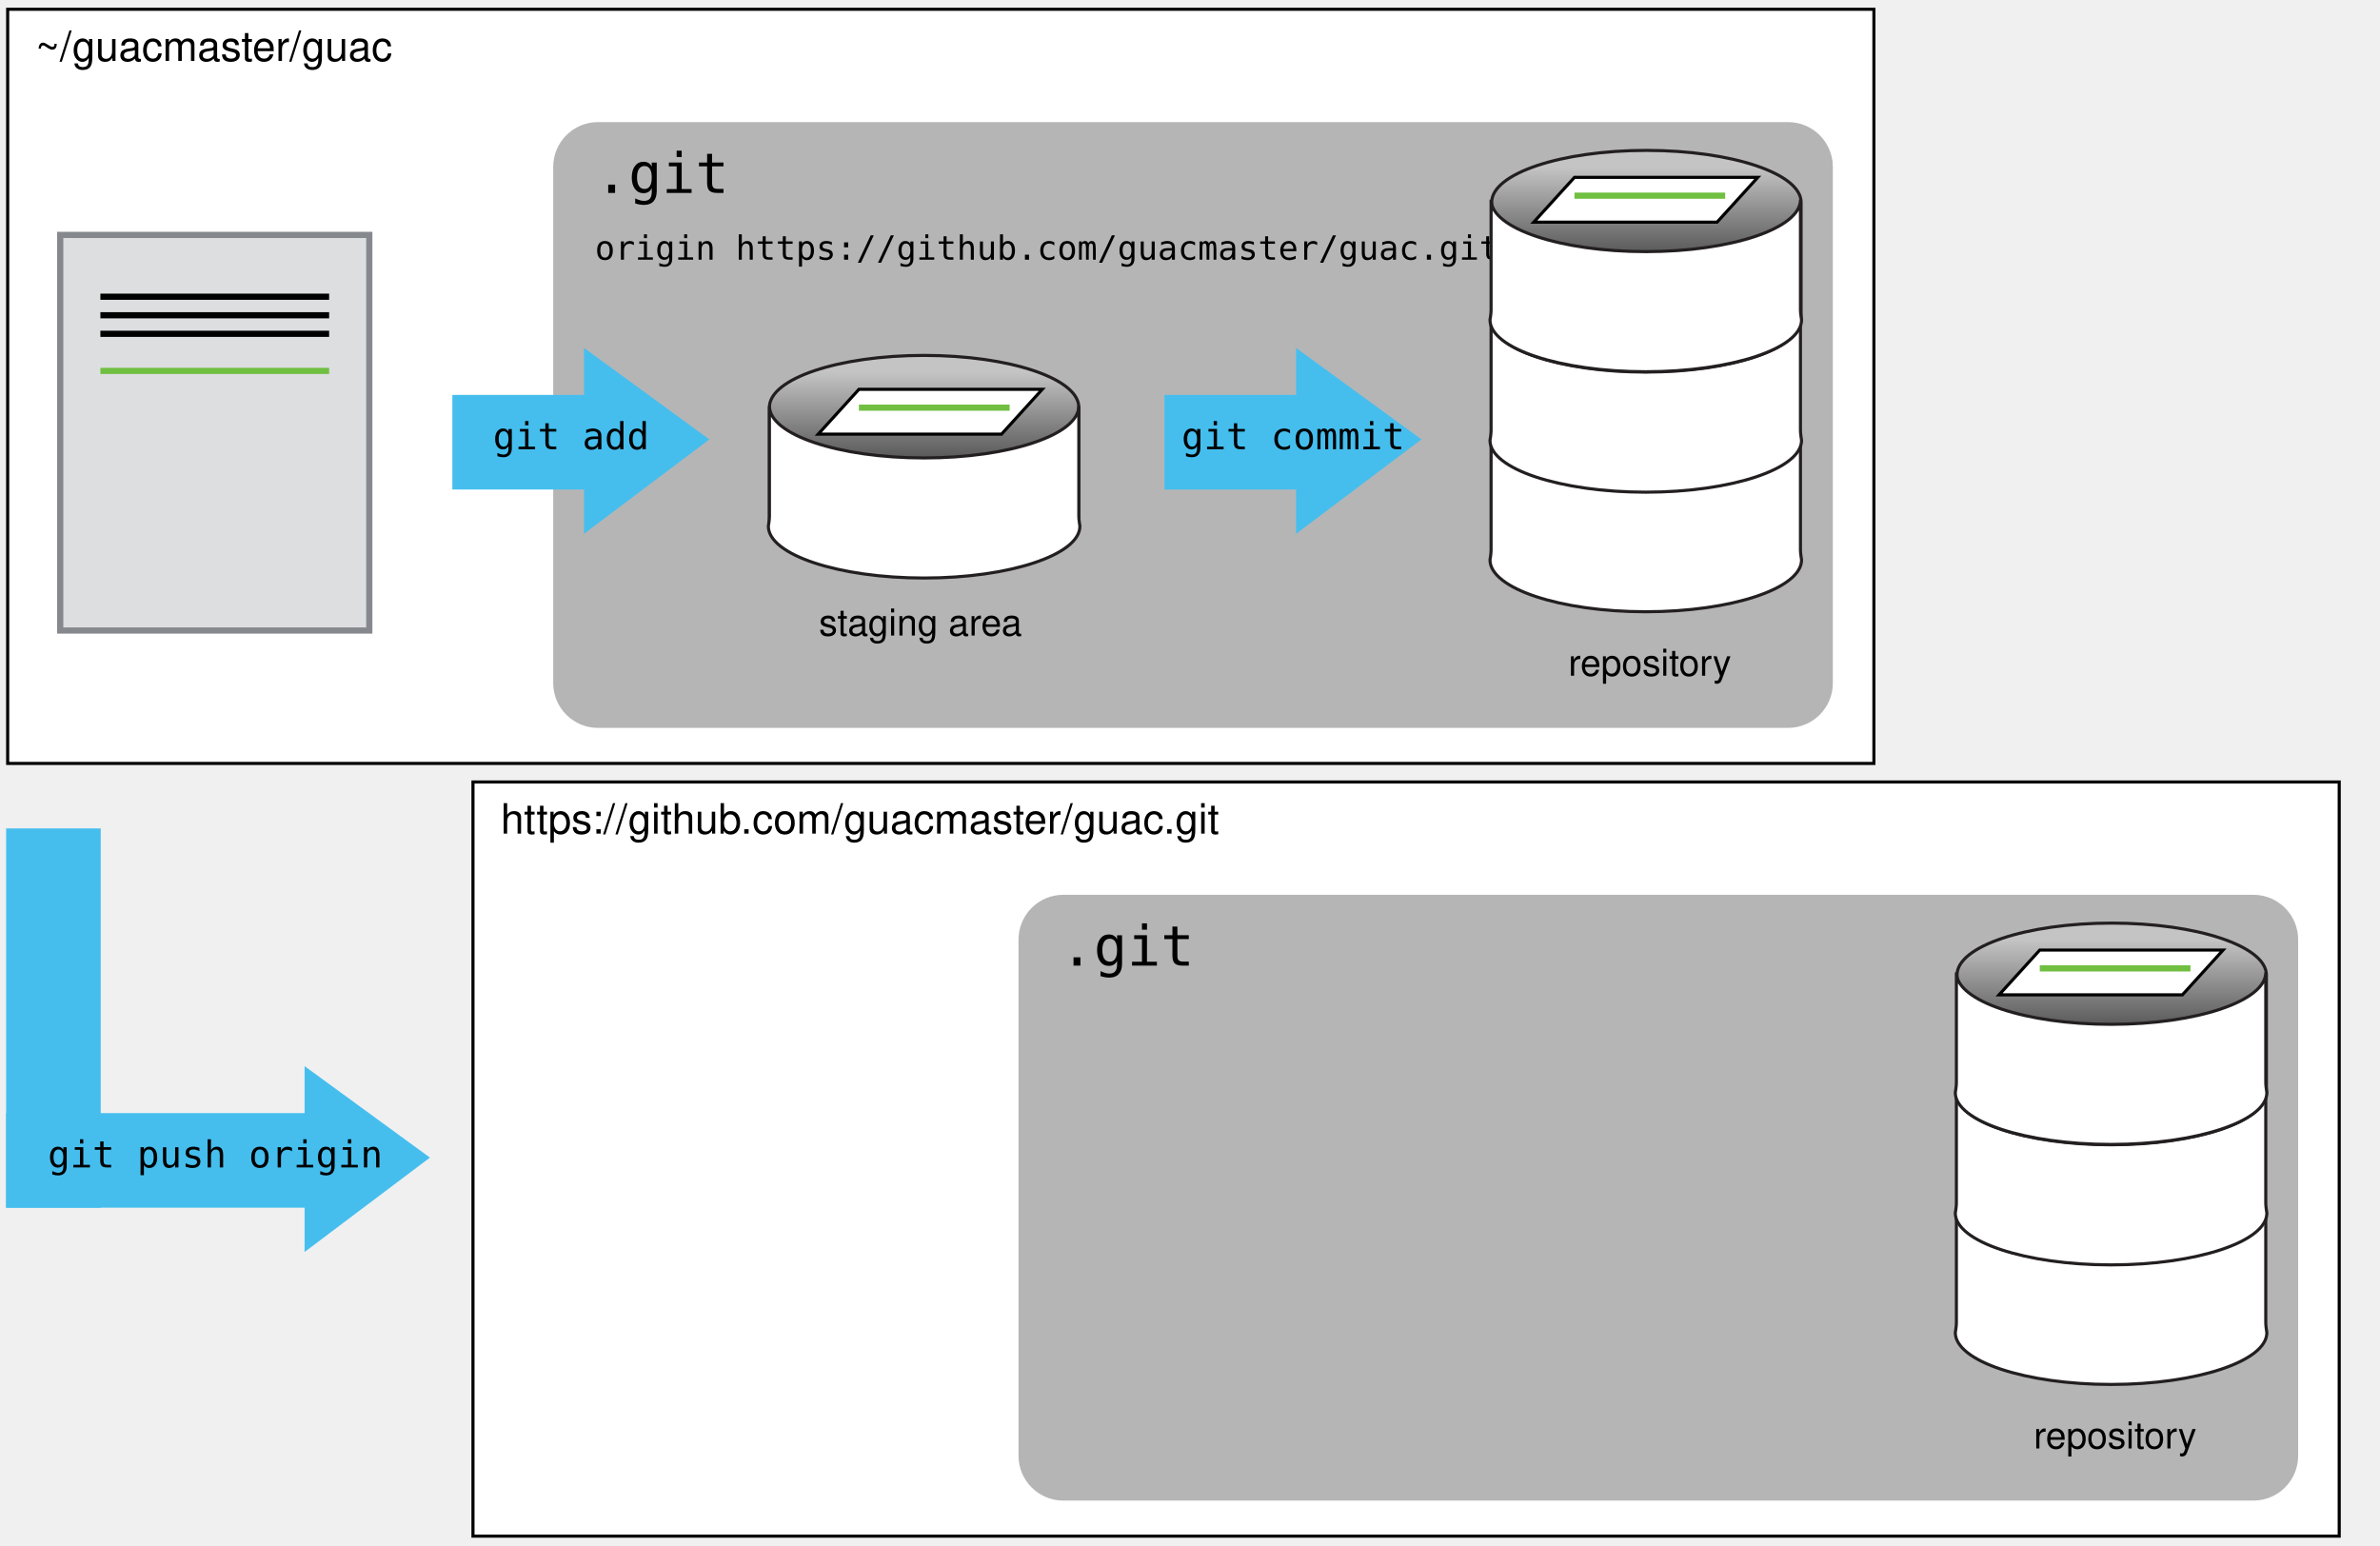
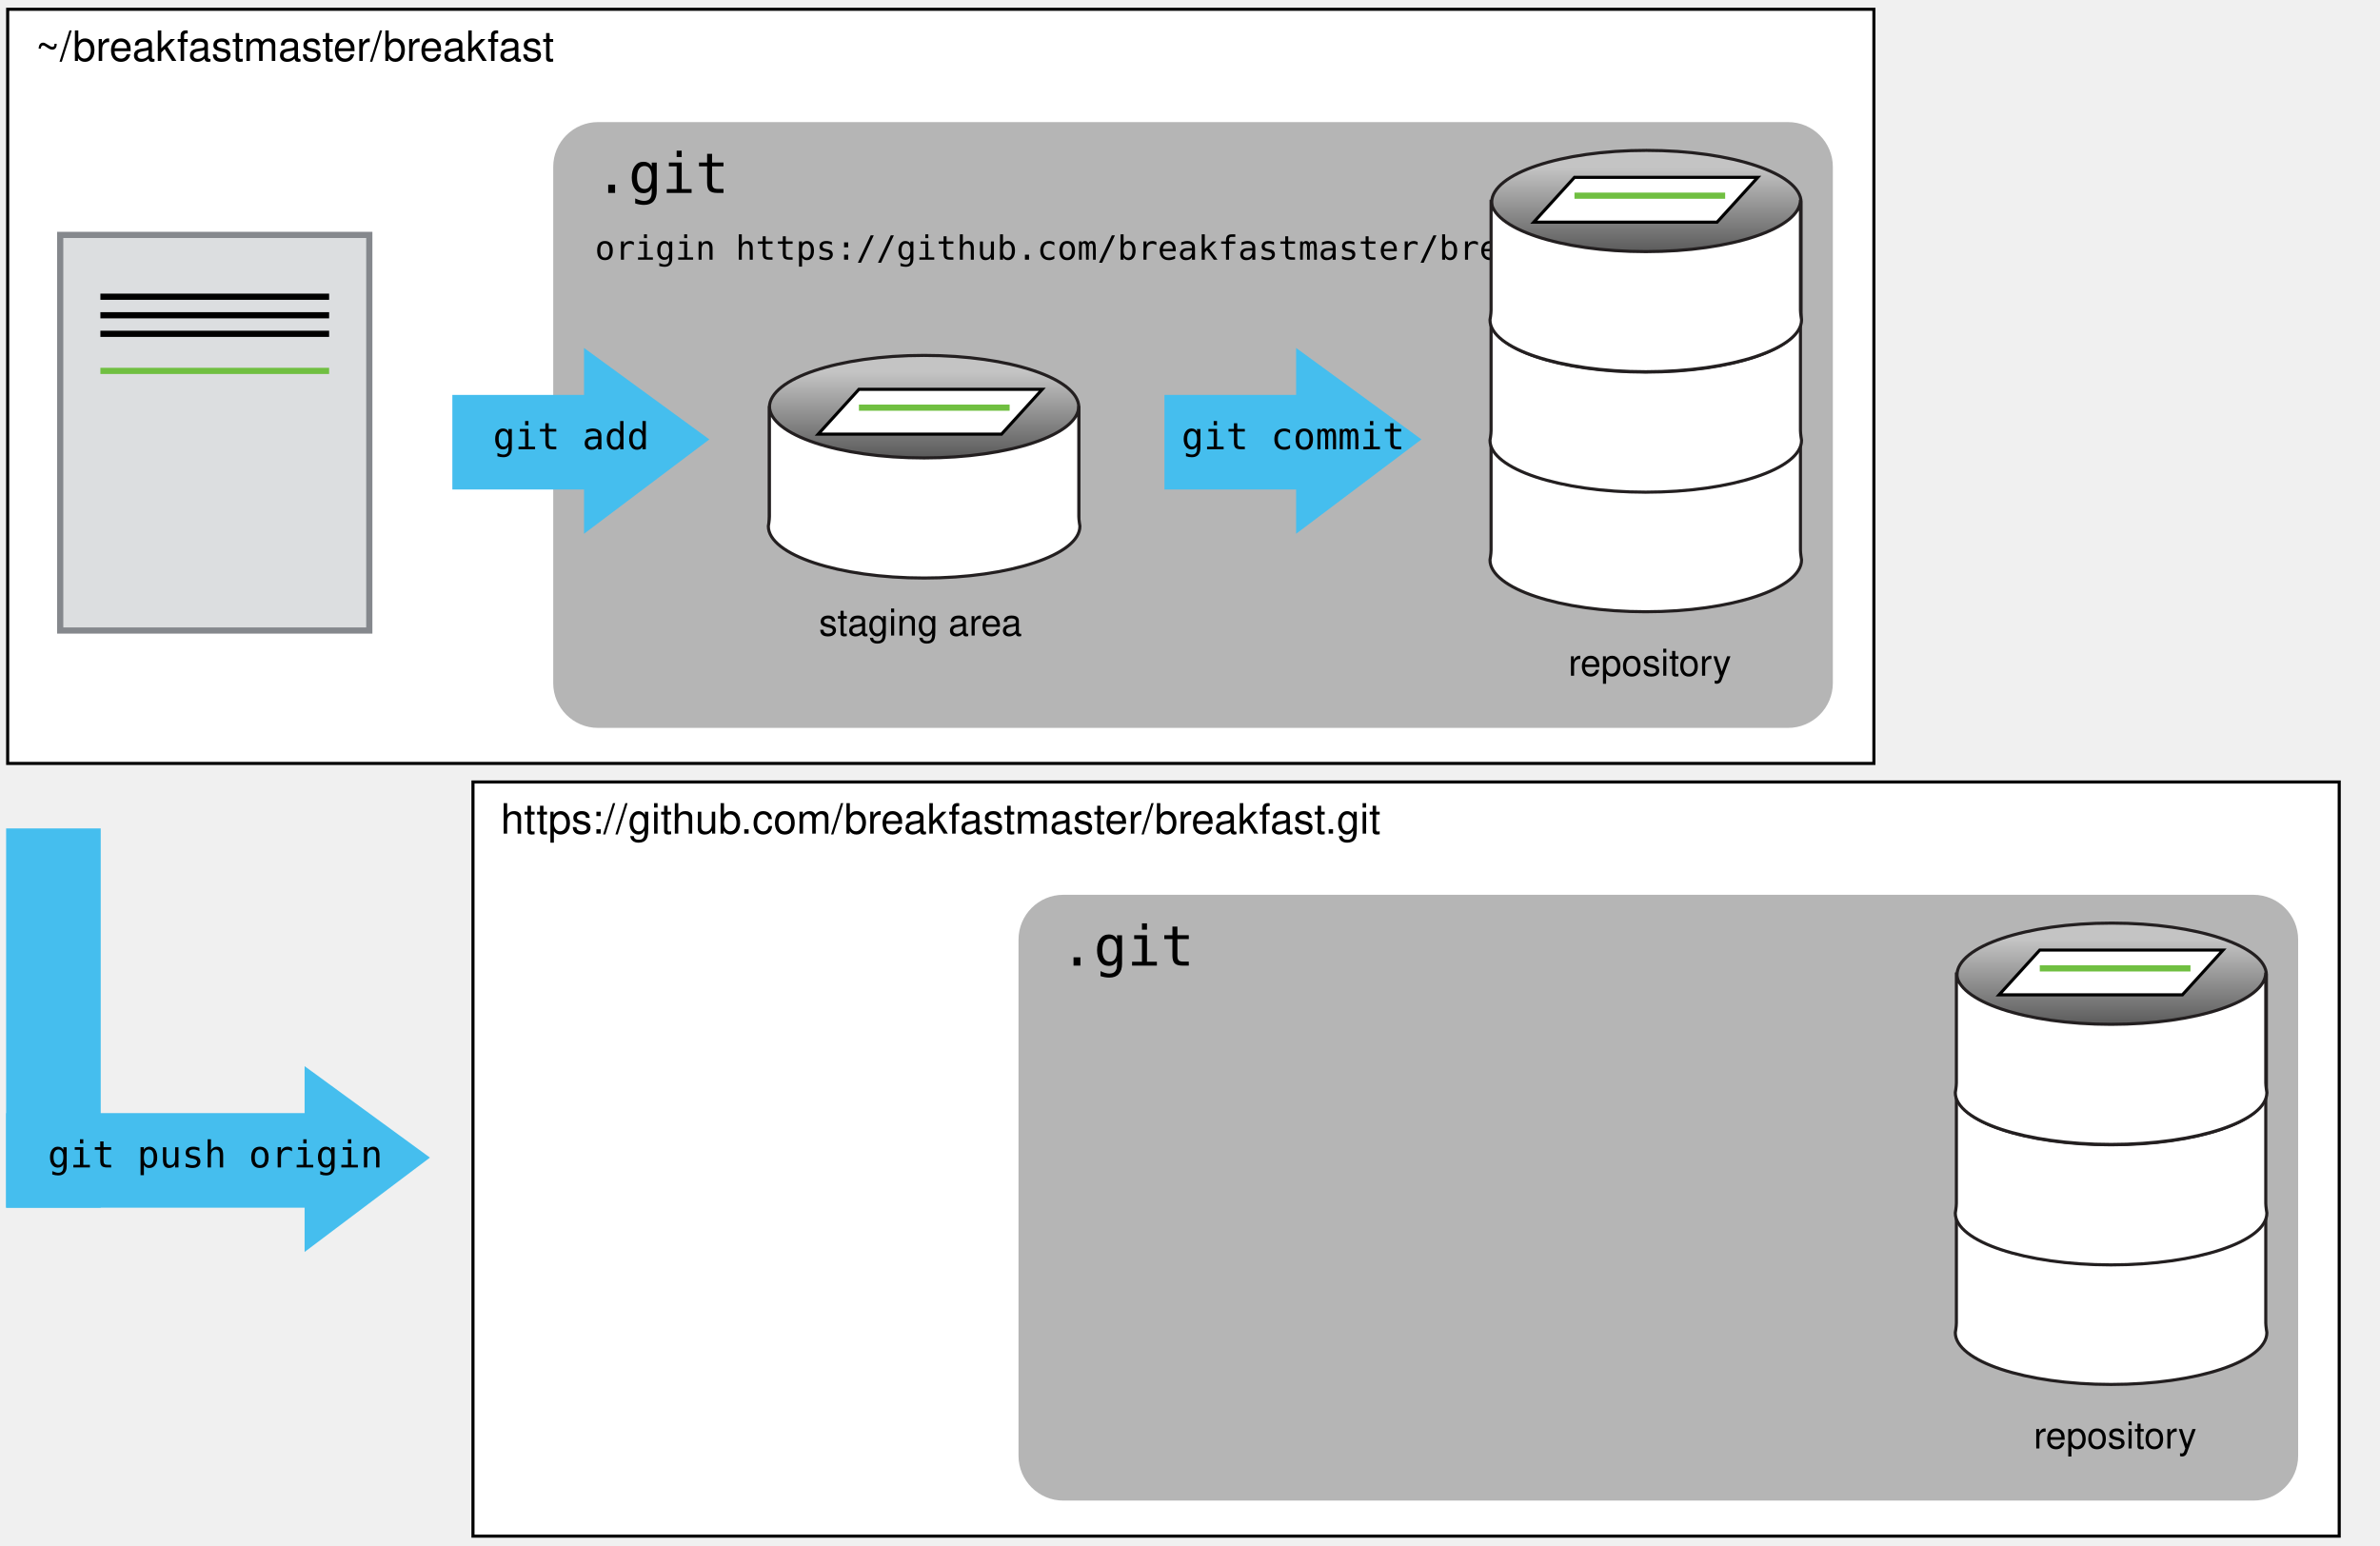
<svg xmlns="http://www.w3.org/2000/svg" xmlns:xlink="http://www.w3.org/1999/xlink" version="1.1" x="0px" y="0px" width="770" height="500" viewBox="0 0 770 500" enable-background="new 0 0 622 452" xml:space="preserve" id="svg4593">
  <defs id="defs4776">
    <linearGradient y2="363.473" x2="480.357" y1="334.872" x1="480.357" gradientUnits="userSpaceOnUse" id="SVGID_1_" gradientTransform="translate(279.4359,-47.97182)">
      <stop id="stop4613" style="stop-color:#C4C4C4" offset="0.098" />
      <stop id="stop4615" style="stop-color:#686868" offset="0.533" />
      <stop id="stop4617" style="stop-color:#000000" offset="1" />
    </linearGradient>
    <linearGradient xlink:href="#SVGID_3_" id="linearGradient5073" gradientUnits="userSpaceOnUse" x1="537.177" y1="57.66" x2="537.177" y2="112.913" />
    <linearGradient xlink:href="#SVGID_3_" id="linearGradient5457" gradientUnits="userSpaceOnUse" x1="537.177" y1="57.66" x2="537.177" y2="112.913" />
  </defs>
  <text xml:space="preserve" style="font-style:normal;font-variant:normal;font-weight:normal;font-stretch:normal;font-size:12px;line-height:125%;font-family:Monospace;-inkscape-font-specification:Monospace;text-align:start;letter-spacing:0px;word-spacing:0px;writing-mode:lr-tb;text-anchor:start;fill:#000000;fill-opacity:1;stroke:none;stroke-width:1px;stroke-linecap:butt;stroke-linejoin:miter;stroke-opacity:1" x="722.672" y="35.341" id="text4930">
    <tspan id="tspan4932" x="722.672" y="35.341" />
  </text>
  <g id="g5357" transform="translate(-4.520231,-9)">
    <g id="g5130">
      <rect style="fill:#ffffff;stroke:#000000;stroke-miterlimit:10" id="rect4596" height="244" width="603.785" stroke-miterlimit="10" y="12" x="7" />
      <g id="Layer_5">
        <g id="g4654">
          <path stroke-miterlimit="10" d="m 598,63 c 0,-8.284 -6.716,-15 -15,-15 l -385,0 c -8.284,0 -15,6.716 -15,15 l 0,167 c 0,8.284 6.716,15 15,15 l 385,0 c 8.284,0 15,-6.716 15,-15 l 0,-167 z" id="path4656" style="fill:#b5b5b5;stroke:#ffffff;stroke-miterlimit:10" />
          <rect x="197" y="59" width="425" height="70.269" id="rect4658" style="fill:none" />
          <text transform="translate(197,71.4199)" id="text4660">
            <tspan x="0" y="0" font-size="18" id="tspan4662" style="font-size:18px;font-family:Consolas">.git</tspan>
-             <tspan x="0" y="21.6" font-size="10.8" id="tspan4664" style="font-size:10.8px;font-family:Consolas">origin https://github.com/guacmaster/guac.git</tspan>
+             <tspan x="0" y="21.6" font-size="10.8" id="tspan4664" style="font-size:10.8px;font-family:Consolas">origin https://github.com/breakfastmaster/breakfast.git</tspan>
          </text>
        </g>
        <rect x="16" y="19" width="195.585" height="24.449" id="rect4666" style="fill:none" />
-         <text transform="translate(16,28.707)" font-size="13.5" id="text4668" style="font-size:13.5px;font-family:Helvetica">~/guacmaster/guac</text>
+         <text transform="translate(16,28.707)" font-size="13.5" id="text4668" style="font-size:13.5px;font-family:Helvetica">~/breakfastmaster/breakfast</text>
      </g>
      <g id="Layer_1">
        <g id="g4721">
          <rect x="24" y="85" width="100" height="128" id="rect4723" style="fill:#dcdee0" />
          <rect x="24" y="85" width="100" height="128" id="rect4725" style="fill:none;stroke:#85888d;stroke-width:2" />
          <line x1="37" y1="105" x2="111" y2="105" id="line4727" style="fill:none;stroke:#000000;stroke-width:2" />
          <line x1="37" y1="111" x2="111" y2="111" id="line4729" style="fill:none;stroke:#000000;stroke-width:2" />
          <line x1="37" y1="117" x2="111" y2="117" id="line4731" style="fill:none;stroke:#000000;stroke-width:2" />
          <line x1="37" y1="129" x2="111" y2="129" id="line4733" style="fill:none;stroke:#70bf41;stroke-width:2" />
        </g>
      </g>
      <rect style="fill:none" id="rect4742" height="14" width="52.743" y="146.069" x="164" />
      <g id="g5114">
        <g id="g4736">
          <rect x="150.871" y="136.768" width="45.956" height="30.604" id="rect4738" style="fill:#45beee" />
          <polygon points="193.467,181.695 234.02,151.163 193.467,121.571 " id="polygon4740" style="fill:#45beee" />
        </g>
        <text y="154.35" x="164" font-size="12" id="text4744" style="font-size:12px;font-family:Consolas">git add</text>
      </g>
      <rect style="fill:none" id="rect4752" height="14" width="85.542" y="146.069" x="376.98" />
      <g id="g5108">
        <g id="g4746">
          <rect x="381.251" y="136.768" width="45.956" height="30.604" id="rect4748" style="fill:#45beee" />
          <polygon points="423.847,181.695 464.399,151.163 423.847,121.571 " id="polygon4750" style="fill:#45beee" />
        </g>
        <text y="154.35" x="386.764" font-size="12" id="text4754" style="font-size:12px;font-family:Consolas">git commit</text>
      </g>
      <rect style="fill:none" id="rect4766" height="17" width="147" y="206" x="229" />
      <g id="g5093">
        <g id="Layer_3">
          <g id="g4671">
            <linearGradient y2="179.235" x2="303.499" y1="123.986" x1="303.499" gradientUnits="userSpaceOnUse" id="SVGID_2_">
              <stop id="stop4674" style="stop-color:#C4C4C4" offset="0.098" />
              <stop id="stop4676" style="stop-color:#686868" offset="0.533" />
              <stop id="stop4678" style="stop-color:#000000" offset="1" />
            </linearGradient>
            <path id="path4680" d="m 253.453,178.205 c 0,-9.264 22.404,-16.777 50.047,-16.777 27.643,0 50.045,7.514 50.045,16.777 l 0,1.029 c 0,0 0,-2.115 0,-3.117 0,-1.007 0,-35.745 0,-35.745 l 0,0.394 c 0,-9.27 -22.402,-16.78 -50.045,-16.78 -27.643,0 -50.047,7.51 -50.047,16.78 l 0,-0.394 c 0,0 0,34.519 0,35.733 0,1.205 0,3.129 0,3.129 l 0,-1.029 z" stroke-miterlimit="10" style="fill:url(#SVGID_2_);stroke:#231f20;stroke-miterlimit:10" />
            <g id="g4682">
              <path id="path4684" d="m 353.545,140.373 c 0,0 0,34.738 0,35.745 0,1.002 0.355,3.117 0.355,3.117 0,9.27 -22.758,16.779 -50.4,16.779 -27.642,0 -50.4,-7.51 -50.4,-16.779 0,0 0.354,-1.924 0.354,-3.129 0,-1.214 0,-35.733 0,-35.733 0,9.274 22.404,16.785 50.047,16.785 27.643,0 50.044,-7.511 50.044,-16.785 z" stroke-miterlimit="10" style="fill:#ffffff;stroke:#231f20;stroke-miterlimit:10" />
            </g>
          </g>
          <g id="g4686">
            <polygon id="polygon4688" points="341.719,134.965 282.411,134.965 269.235,149.459 328.542,149.459 " stroke-miterlimit="10" style="fill:#ffffff;stroke:#000000;stroke-miterlimit:10" />
            <line id="line4690" y2="140.894" x2="331.165" y1="140.894" x1="282.411" style="fill:none;stroke:#70bf41;stroke-width:2" />
          </g>
        </g>
        <text y="214.628" x="269.477" font-size="12" id="text4768" style="font-size:12px;font-family:Helvetica">staging area</text>
      </g>
      <rect style="fill:none" id="rect4770" height="17" width="147" y="219" x="464.785" />
      <g id="g5075">
        <g id="Layer_4">
          <linearGradient y2="112.913" x2="537.177" y1="57.66" x1="537.177" gradientUnits="userSpaceOnUse" id="SVGID_3_">
            <stop id="stop4694" style="stop-color:#C4C4C4" offset="0.098" />
            <stop id="stop4696" style="stop-color:#686868" offset="0.533" />
            <stop id="stop4698" style="stop-color:#000000" offset="1" />
          </linearGradient>
          <path id="path4700" d="m 487.13,111.882 c 0,-9.268 22.407,-16.781 50.047,-16.781 27.641,0 50.047,7.513 50.047,16.781 l 0,1.03 c 0,0 0,-2.118 0,-3.121 0,-1.003 0,-35.739 0,-35.739 l 0,0.388 c 0,-9.268 -22.406,-16.781 -50.047,-16.781 -27.64,0 -50.047,7.513 -50.047,16.781 l 0,-0.388 c 0,0 0,34.519 0,35.728 0,1.209 0,3.132 0,3.132 l 0,-1.03 z" stroke-miterlimit="10" style="fill:url(#linearGradient5457);stroke:#231f20;stroke-miterlimit:10" />
          <g id="g4702">
            <path id="path4704" d="m 587.021,151.283 c 0,0 0,34.738 0,35.74 0,1.002 0.354,3.121 0.354,3.121 0,9.268 -22.76,16.779 -50.4,16.779 -27.64,0 -50.399,-7.512 -50.399,-16.779 0,0 0.353,-1.924 0.353,-3.133 0,-1.209 0,-35.729 0,-35.729 0,9.268 22.407,16.781 50.047,16.781 27.638,0.001 50.045,-7.512 50.045,-16.78 z" stroke-miterlimit="10" style="fill:#ffffff;stroke:#231f20;stroke-miterlimit:10" />
          </g>
          <g id="g4706">
            <path id="path4708" d="m 587.021,112.601 c 0,0 0,34.736 0,35.739 0,1.002 0.354,3.121 0.354,3.121 0,9.268 -22.76,16.779 -50.4,16.779 -27.64,0 -50.399,-7.512 -50.399,-16.779 0,0 0.353,-1.923 0.353,-3.132 0,-1.209 0,-35.728 0,-35.728 0,9.268 22.407,16.78 50.047,16.78 27.638,0 50.045,-7.512 50.045,-16.78 z" stroke-miterlimit="10" style="fill:#ffffff;stroke:#231f20;stroke-miterlimit:10" />
          </g>
          <g id="g4710">
            <path id="path4712" d="m 587.021,73.628 c 0,0 0,34.737 0,35.739 0,1.002 0.354,3.12 0.354,3.12 0,9.269 -22.76,16.781 -50.4,16.781 -27.64,0 -50.399,-7.513 -50.399,-16.781 0,0 0.353,-1.922 0.353,-3.131 0,-1.209 0,-35.728 0,-35.728 0,9.268 22.407,16.78 50.047,16.78 27.638,0.001 50.045,-7.512 50.045,-16.78 z" stroke-miterlimit="10" style="fill:#ffffff;stroke:#231f20;stroke-miterlimit:10" />
          </g>
          <g id="g4714">
            <polygon id="polygon4716" points="573.216,66.381 513.908,66.381 500.732,80.875 560.039,80.875 " stroke-miterlimit="10" style="fill:#ffffff;stroke:#000000;stroke-miterlimit:10" />
            <line id="line4718" y2="72.311" x2="562.662" y1="72.311" x1="513.908" style="fill:none;stroke:#70bf41;stroke-width:2" />
          </g>
        </g>
        <text y="227.628" x="511.941" font-size="12" id="text4772" style="font-size:12px;font-family:Helvetica">repository</text>
      </g>
      <rect x="464.785" y="219" width="147" height="17" id="rect4977" style="fill:none" />
    </g>
    <g transform="translate(53.96832,0)" id="g5323">
      <g id="g5196" transform="translate(96.57214,0)">
        <rect style="fill:#ffffff;stroke:#000000;stroke-miterlimit:10" id="rect4811" height="244" width="603.785" stroke-miterlimit="10" y="262" x="7" />
        <path style="fill:#b5b5b5;stroke:#ffffff;stroke-miterlimit:10" stroke-miterlimit="10" d="m 598,313 c 0,-8.284 -6.716,-15 -15,-15 l -385,0 c -8.284,0 -15,6.716 -15,15 l 0,167 c 0,8.284 6.716,15 15,15 l 385,0 c 8.284,0 15,-6.716 15,-15 l 0,-167 z" id="path4817" />
        <rect style="fill:none" x="197" y="309" width="425" height="70.269" id="rect4819" />
        <text y="321.42" x="197" id="text4821">
          <tspan style="font-size:18px;font-family:Consolas" x="197" y="321.42" font-size="18" id="tspan4823">.git</tspan>
          <tspan style="font-size:10.8px;font-family:Consolas" x="197" y="343.02" font-size="10.8" id="tspan4825" />
        </text>
        <rect id="rect4827" height="24.449" width="195.585" y="269" x="16" style="fill:none" />
-         <text y="278.707" x="16" id="text4829" font-size="13.5" style="font-size:13.5px;font-family:Helvetica">https://github.com/guacmaster/guac.git</text>
+         <text y="278.707" x="16" id="text4829" font-size="13.5" style="font-size:13.5px;font-family:Helvetica">https://github.com/breakfastmaster/breakfast.git</text>
        <g transform="translate(0,250)" id="g5055">
          <g id="g5023">
            <linearGradient y2="112.913" x2="537.177" y1="57.66" x1="537.177" gradientUnits="userSpaceOnUse" id="linearGradient5025">
              <stop id="stop5027" style="stop-color:#C4C4C4" offset="0.098" />
              <stop id="stop5029" style="stop-color:#686868" offset="0.533" />
              <stop id="stop5031" style="stop-color:#000000" offset="1" />
            </linearGradient>
            <path style="fill:url(#linearGradient5073);stroke:#231f20;stroke-miterlimit:10" id="path5033" d="m 487.13,111.882 c 0,-9.268 22.407,-16.781 50.047,-16.781 27.641,0 50.047,7.513 50.047,16.781 l 0,1.03 c 0,0 0,-2.118 0,-3.121 0,-1.003 0,-35.739 0,-35.739 l 0,0.388 c 0,-9.268 -22.406,-16.781 -50.047,-16.781 -27.64,0 -50.047,7.513 -50.047,16.781 l 0,-0.388 c 0,0 0,34.519 0,35.728 0,1.209 0,3.132 0,3.132 l 0,-1.03 z" stroke-miterlimit="10" />
            <g id="g5035">
              <path style="fill:#ffffff;stroke:#231f20;stroke-miterlimit:10" id="path5037" d="m 587.021,151.283 c 0,0 0,34.738 0,35.74 0,1.002 0.354,3.121 0.354,3.121 0,9.268 -22.76,16.779 -50.4,16.779 -27.64,0 -50.399,-7.512 -50.399,-16.779 0,0 0.353,-1.924 0.353,-3.133 0,-1.209 0,-35.729 0,-35.729 0,9.268 22.407,16.781 50.047,16.781 27.638,0.001 50.045,-7.512 50.045,-16.78 z" stroke-miterlimit="10" />
            </g>
            <g id="g5039">
              <path style="fill:#ffffff;stroke:#231f20;stroke-miterlimit:10" id="path5041" d="m 587.021,112.601 c 0,0 0,34.736 0,35.739 0,1.002 0.354,3.121 0.354,3.121 0,9.268 -22.76,16.779 -50.4,16.779 -27.64,0 -50.399,-7.512 -50.399,-16.779 0,0 0.353,-1.923 0.353,-3.132 0,-1.209 0,-35.728 0,-35.728 0,9.268 22.407,16.78 50.047,16.78 27.638,0 50.045,-7.512 50.045,-16.78 z" stroke-miterlimit="10" />
            </g>
            <g id="g5043">
              <path style="fill:#ffffff;stroke:#231f20;stroke-miterlimit:10" id="path5045" d="m 587.021,73.628 c 0,0 0,34.737 0,35.739 0,1.002 0.354,3.12 0.354,3.12 0,9.269 -22.76,16.781 -50.4,16.781 -27.64,0 -50.399,-7.513 -50.399,-16.781 0,0 0.353,-1.922 0.353,-3.131 0,-1.209 0,-35.728 0,-35.728 0,9.268 22.407,16.78 50.047,16.78 27.638,0.001 50.045,-7.512 50.045,-16.78 z" stroke-miterlimit="10" />
            </g>
            <g id="g5047">
              <polygon style="fill:#ffffff;stroke:#000000;stroke-miterlimit:10" id="polygon5049" points="513.908,66.381 500.732,80.875 560.039,80.875 573.216,66.381 " stroke-miterlimit="10" />
              <line style="fill:none;stroke:#70bf41;stroke-width:2" id="line5051" y2="72.311" x2="562.662" y1="72.311" x1="513.908" />
            </g>
          </g>
          <text y="227.628" x="511.941" font-size="12" id="text5053" style="font-size:12px;font-family:Helvetica">repository</text>
        </g>
        <rect x="200.719" y="272.824" transform="matrix(0.9804651,0.196693,-0.196693,0.9804651,0,0)" width="165.548" height="14" id="rect4762" style="fill:none" />
      </g>
      <g id="g5317">
        <rect style="fill:#45beee" id="rect5294" height="30.604" width="122.711" y="16.864" x="277.028" transform="matrix(0,1,-1,0,0,0)" />
        <rect x="-47.468" y="369.135" width="99.924" height="30.604" id="rect5124" style="fill:#45beee" />
        <polygon transform="translate(-374.751,232.367)" points="423.847,121.571 423.847,181.695 464.399,151.163 " id="polygon5126" style="fill:#45beee" />
        <text style="font-size:12px;font-family:Consolas" id="text5128" font-size="12" x="-33.987" y="386.717">git push origin</text>
      </g>
    </g>
  </g>
</svg>
